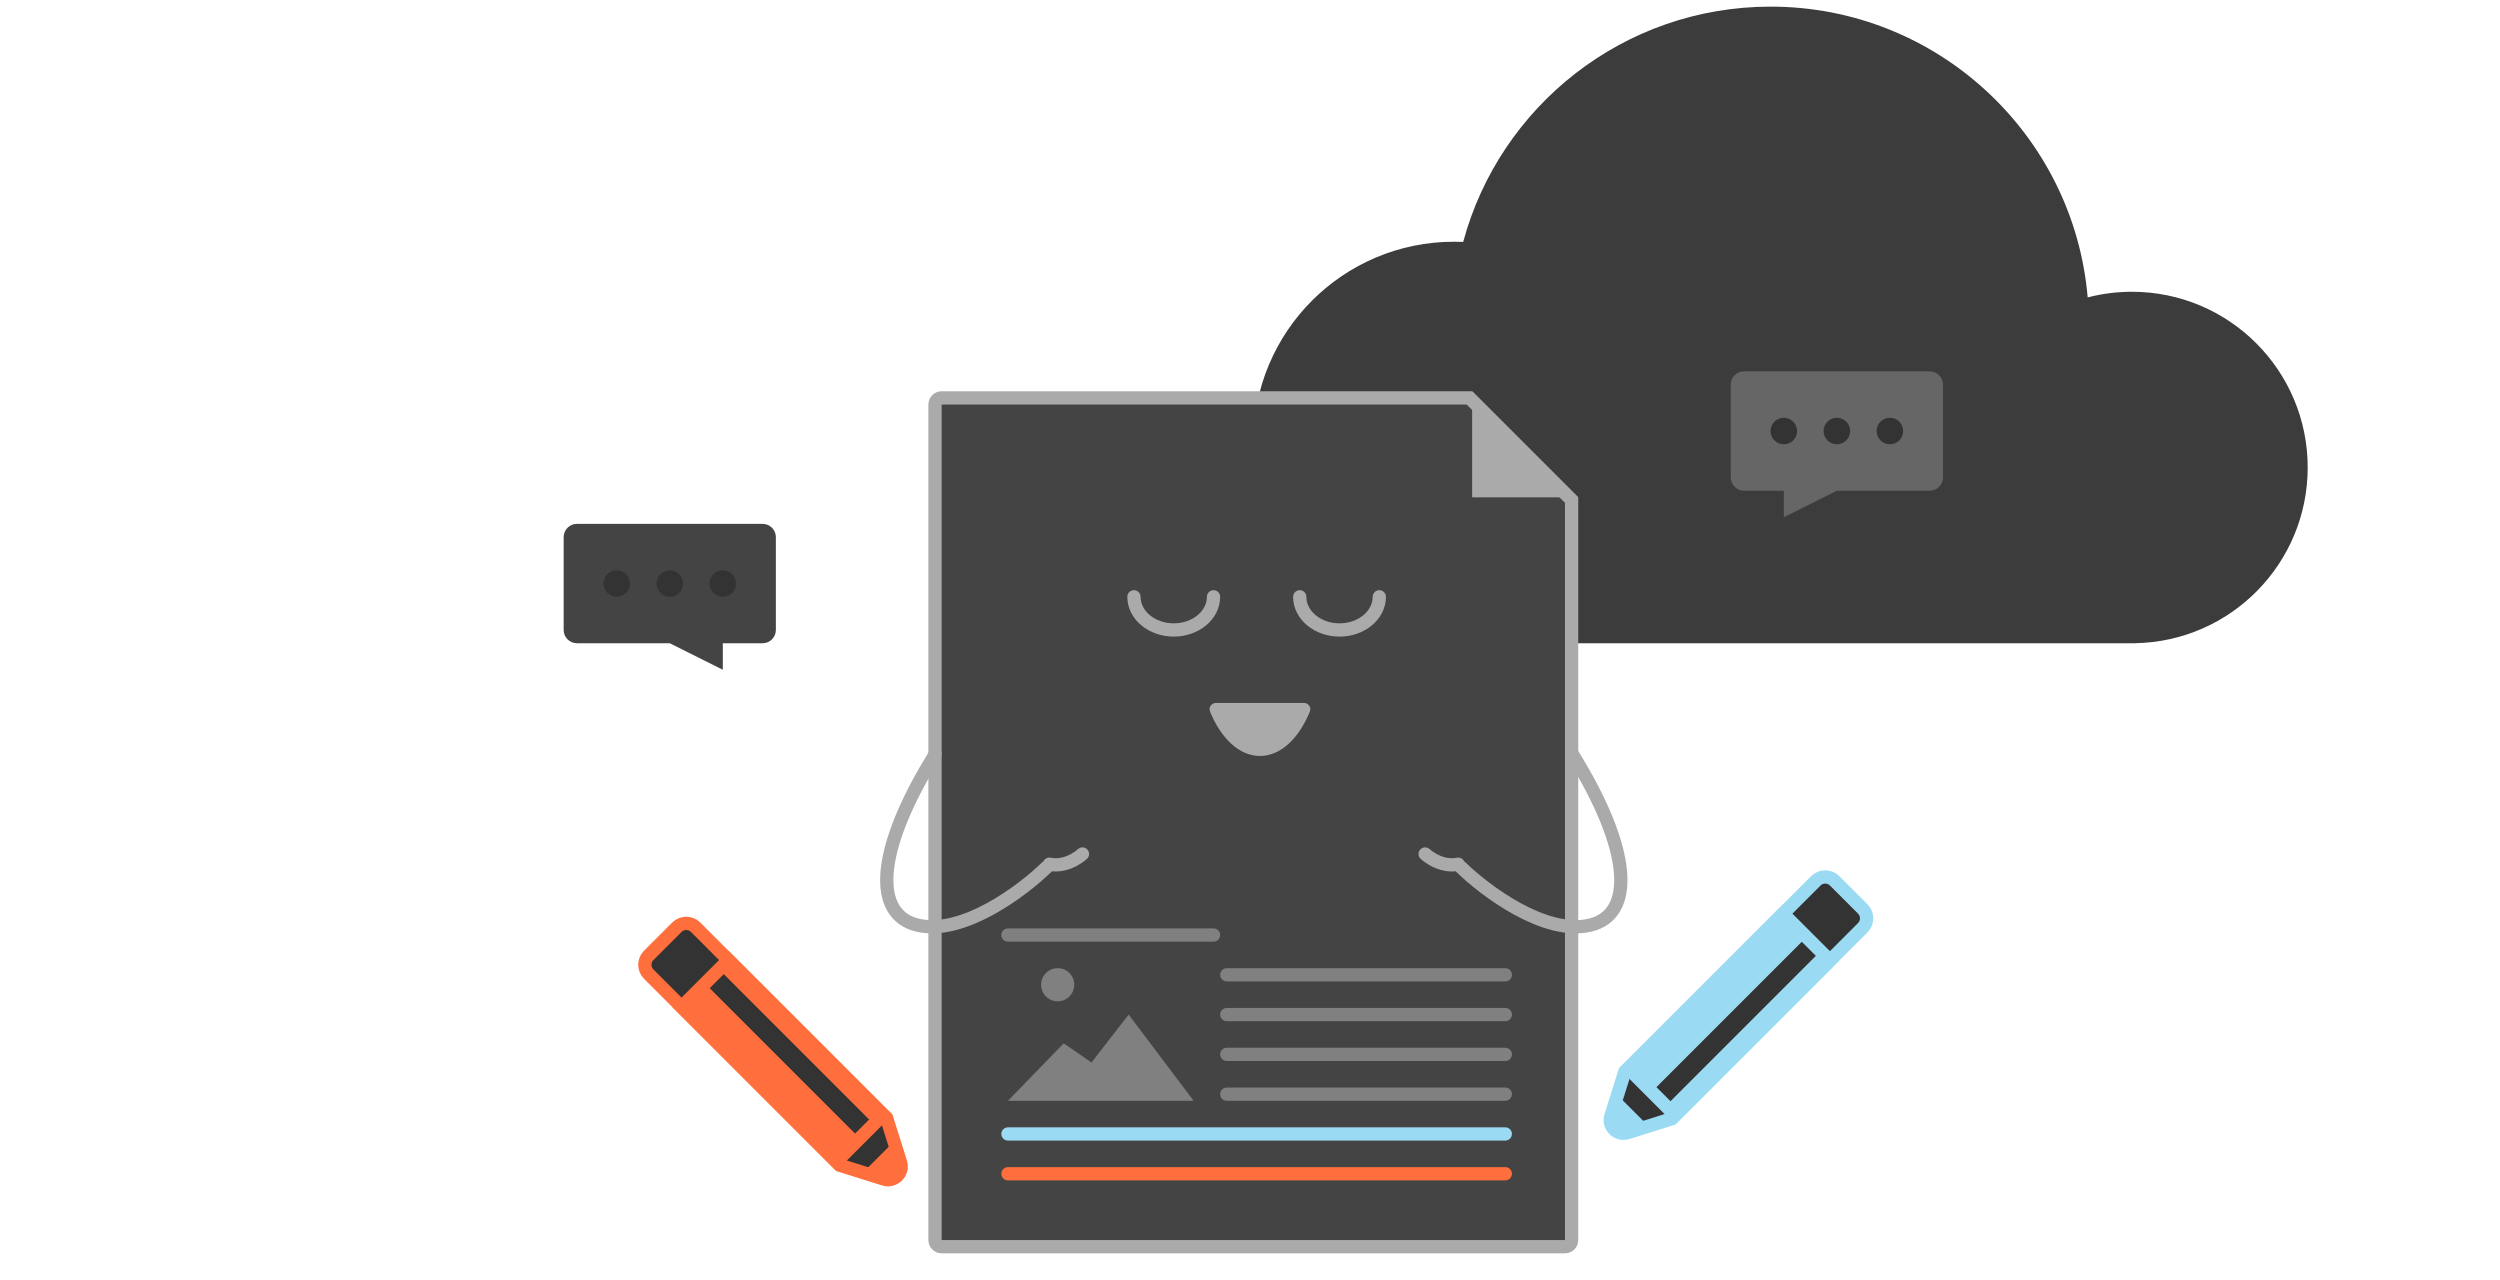
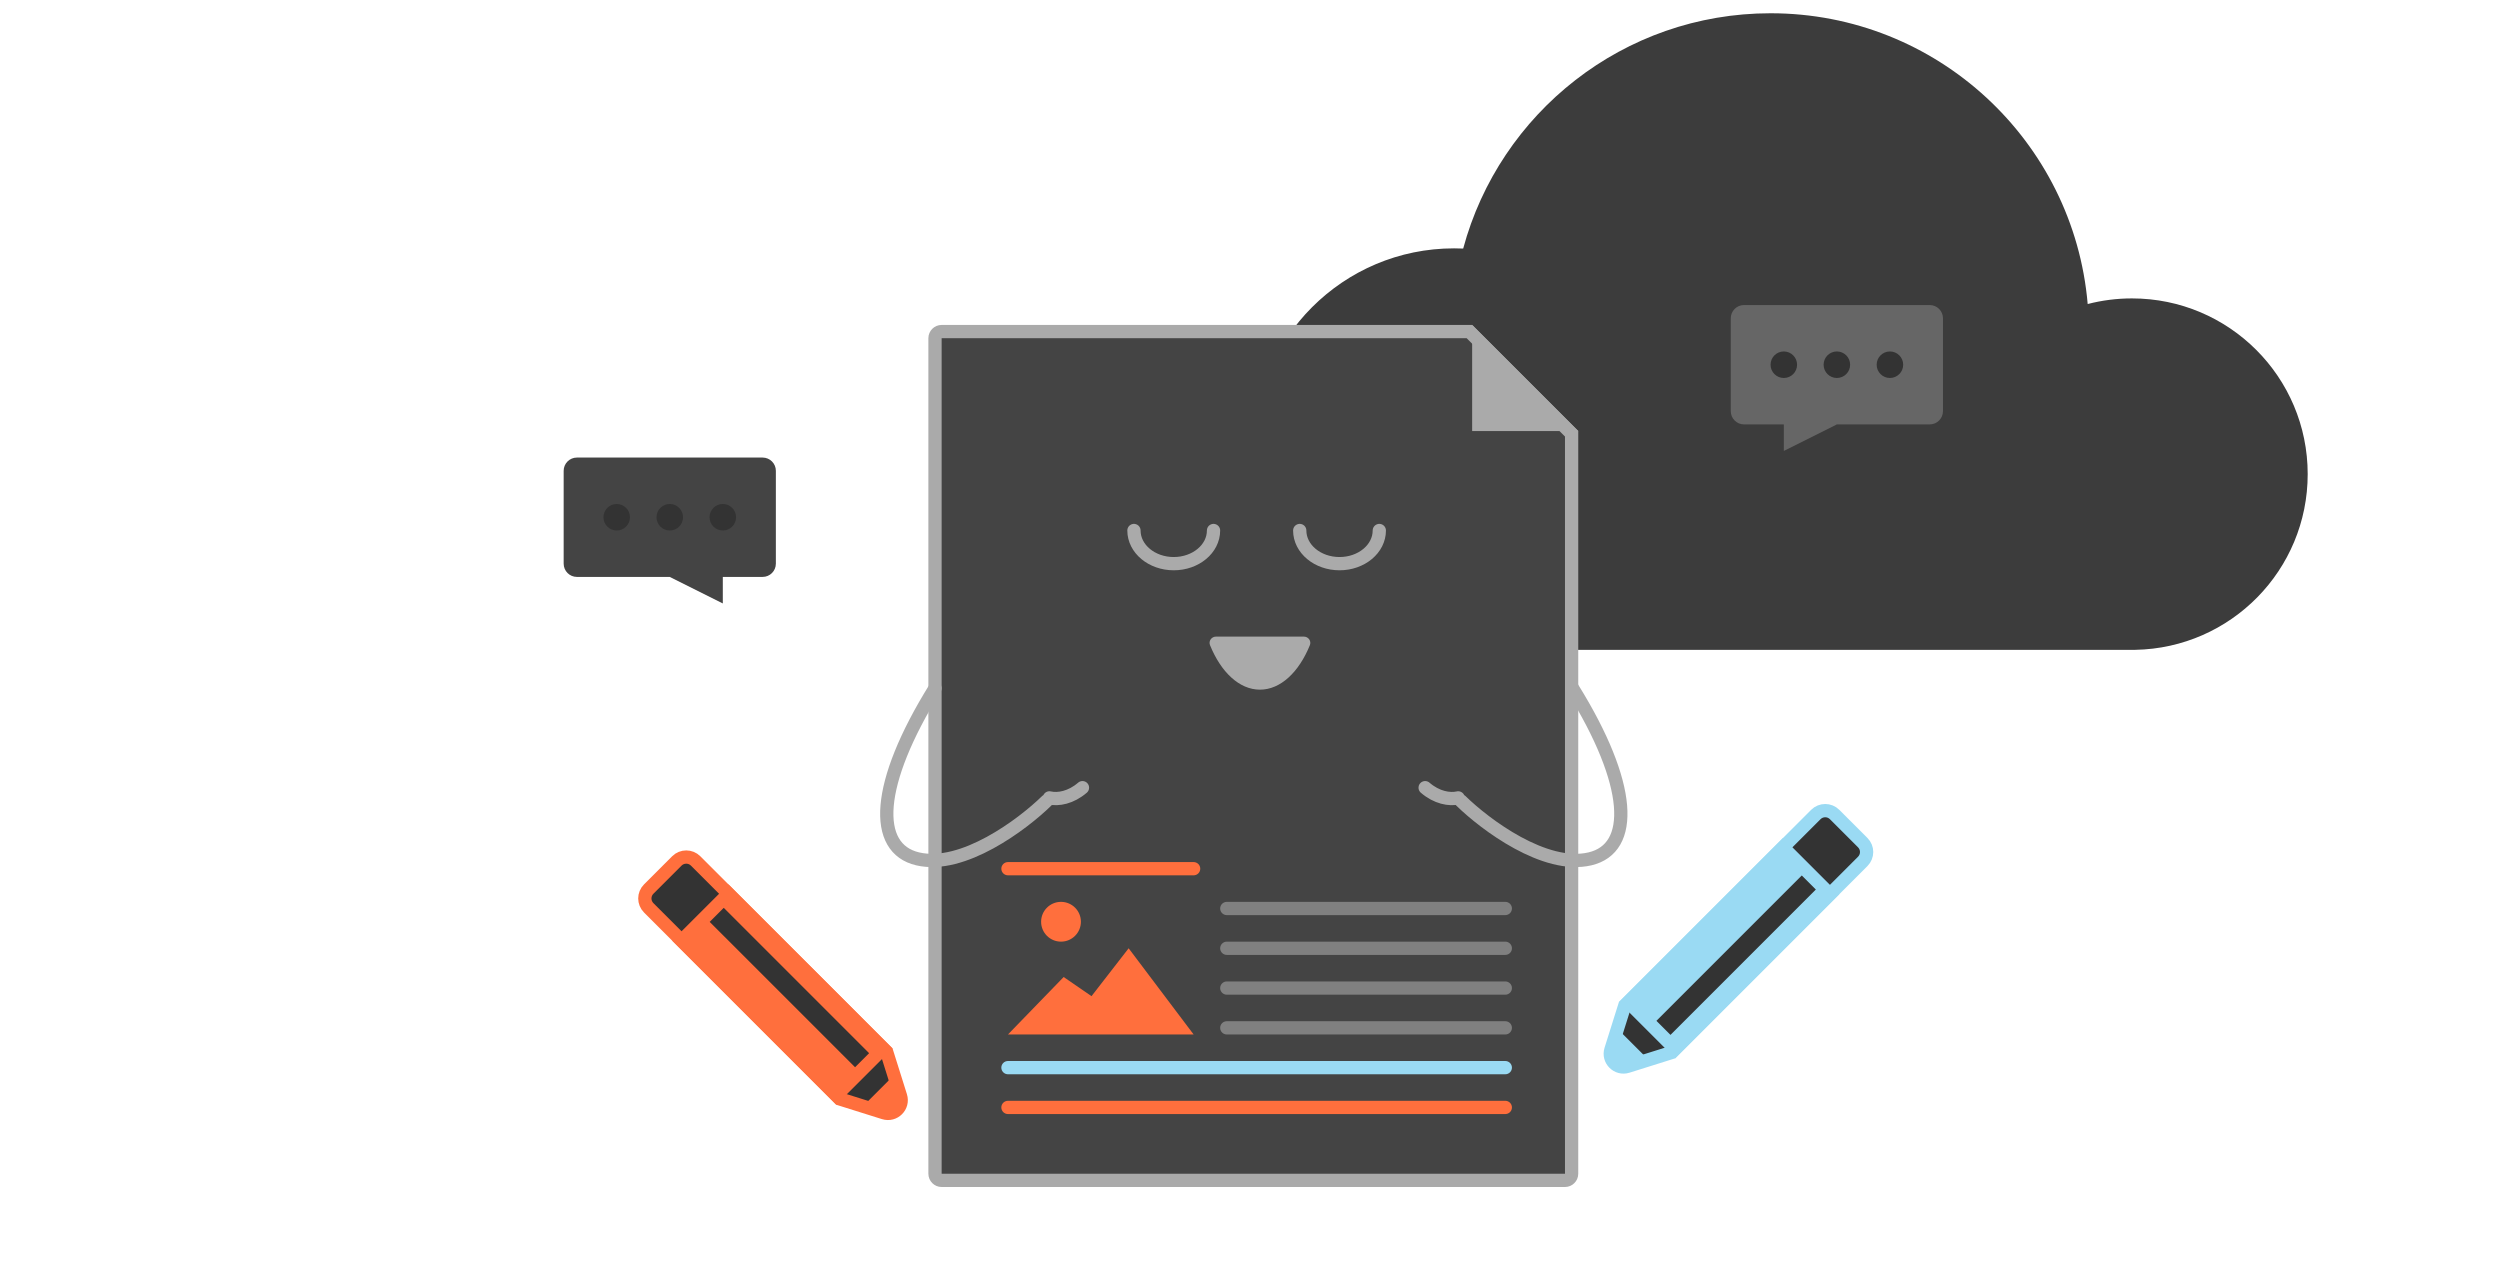
<svg xmlns="http://www.w3.org/2000/svg" width="377" height="193" viewBox="0 0 377 193" fill="none">
-   <path fill-rule="evenodd" clip-rule="evenodd" d="M321.5 97H219v-.001c-16.594-.147-30-13.644-30-30.273 0-16.72 13.554-30.274 30.274-30.274.461 0 .919.01 1.374.03C226.155 16.044 244.821 1 267 1c25.111 0 45.718 19.282 47.823 43.848A26.546 26.546 0 0 1 321.5 44c14.636 0 26.5 11.864 26.5 26.5 0 14.469-11.595 26.229-26 26.495V97h-.5Z" fill="#3C3C3C" />
-   <path d="M85 81a2 2 0 0 1 2-2h28a2 2 0 0 1 2 2v14a2 2 0 0 1-2 2h-6v4l-8-4H87a2 2 0 0 1-2-2V81Z" fill="#444" />
-   <circle cx="93" cy="88" r="2" fill="#333" />
-   <circle cx="101" cy="88" r="2" fill="#333" />
-   <circle cx="109" cy="88" r="2" fill="#333" />
-   <path d="M293 58a2 2 0 0 0-2-2h-28a2 2 0 0 0-2 2v14a2 2 0 0 0 2 2h6v4l8-4h14a2 2 0 0 0 2-2V58Z" fill="#666" />
-   <circle cx="2" cy="2" r="2" transform="matrix(-1 0 0 1 287 63)" fill="#333" />
-   <circle cx="2" cy="2" r="2" transform="matrix(-1 0 0 1 279 63)" fill="#333" />
-   <circle cx="2" cy="2" r="2" transform="matrix(-1 0 0 1 271 63)" fill="#333" />
-   <path d="M237 75.414V187a1 1 0 0 1-1 1h-94a1 1 0 0 1-1-1V61a1 1 0 0 1 1-1h79.586L237 75.414Z" fill="#444" stroke="#AAA" stroke-width="2" />
-   <rect x="184" y="152" width="44" height="2" rx="1" fill="gray" />
-   <rect x="184" y="146" width="44" height="2" rx="1" fill="gray" />
-   <rect x="151" y="140" width="33" height="2" rx="1" fill="gray" />
-   <rect x="184" y="158" width="44" height="2" rx="1" fill="gray" />
-   <rect x="184" y="164" width="44" height="2" rx="1" fill="gray" />
-   <rect x="151" y="170" width="77" height="2" rx="1" fill="#9ADAF3" />
-   <rect x="151" y="176" width="77" height="2" rx="1" fill="#FF6F3D" />
-   <path d="M160.4 157.333 152 166h28l-9.8-13-5.6 7.222-4.2-2.889Z" fill="gray" />
-   <circle cx="159.5" cy="148.5" r="2.5" fill="gray" />
-   <path d="M182.472 107.294c1.644 4.05 4.403 6.706 7.528 6.706s5.884-2.656 7.528-6.706c.256-.63-.226-1.294-.905-1.294h-13.246c-.679 0-1.161.664-.905 1.294Z" fill="#AAA" />
-   <path d="M196 90c0 2.761 2.686 5 6 5s6-2.239 6-5m-37 0c0 2.761 2.686 5 6 5s6-2.239 6-5" stroke="#AAA" stroke-width="2" stroke-linecap="round" />
-   <path d="m222 59 16 16h-16V59Z" fill="#AAA" />
-   <path d="M141 113.782c-9 14.5-9.39 24.151-2.61 25.737 6.78 1.586 15.794-5.174 19.453-8.753m.411-.445c1.318.309 3.246-.039 4.982-1.538m73.911-15.001c9 14.5 9.39 24.151 2.61 25.737-6.781 1.586-15.794-5.174-19.453-8.753m-.411-.445c-1.318.309-3.247-.039-4.982-1.538" stroke="#AAA" stroke-width="2" stroke-linecap="round" />
-   <path d="m97.828 144.071 4.243-4.243a2 2 0 0 1 2.828 0l28.818 28.818 2.092 6.656c.485 1.542-.965 2.992-2.508 2.507l-6.655-2.091L97.828 146.9a2 2 0 0 1 0-2.829Z" fill="#333" stroke="#FF6F3D" stroke-width="2" />
-   <path d="m101.363 151.849 8.486-8.486 24.748 24.749-8.485 8.485-24.749-24.748Z" fill="#FF6F3D" />
-   <path fill="#333" d="m107.021 149.021 2.121-2.121 21.92 21.92-2.12 2.121z" />
-   <path d="m129.648 177.305 5.657-5.657.707 4.95-1.414 1.414-4.95-.707Z" fill="#FF6F3D" />
-   <path d="m276.658 132.828 4.243 4.243a2 2 0 0 1 0 2.828l-28.818 28.818-6.655 2.092c-1.542.485-2.992-.965-2.508-2.508l2.092-6.655 28.818-28.818a2 2 0 0 1 2.828 0Z" fill="#333" stroke="#9ADAF3" stroke-width="2" />
-   <path d="m268.881 136.364 8.485 8.485-24.749 24.749-8.485-8.485 24.749-24.749Z" fill="#9ADAF3" />
-   <path fill="#333" d="m271.709 142.021 2.121 2.121-21.92 21.92-2.121-2.12z" />
-   <path d="m243.424 164.648 5.657 5.657-4.95.707-1.414-1.414.707-4.95Z" fill="#9ADAF3" />
+   <path fill-rule="evenodd" clip-rule="evenodd" d="M321.5 98H219v-.001c-16.594-.147-30-13.644-30-30.273 0-16.72 13.554-30.274 30.274-30.274.461 0 .919.01 1.374.03C226.155 17.044 244.821 2 267 2c25.111 0 45.718 19.282 47.823 43.848A26.546 26.546 0 0 1 321.5 45c14.636 0 26.5 11.864 26.5 26.5 0 14.469-11.595 26.229-26 26.495V98h-.5Z" fill="#3C3C3C" />
+   <path d="M85 71a2 2 0 0 1 2-2h28a2 2 0 0 1 2 2v14a2 2 0 0 1-2 2h-6v4l-8-4H87a2 2 0 0 1-2-2V71Z" fill="#444" />
+   <circle cx="93" cy="78" r="2" fill="#333" />
+   <circle cx="101" cy="78" r="2" fill="#333" />
+   <circle cx="109" cy="78" r="2" fill="#333" />
+   <path d="M293 48a2 2 0 0 0-2-2h-28a2 2 0 0 0-2 2v14a2 2 0 0 0 2 2h6v4l8-4h14a2 2 0 0 0 2-2V48Z" fill="#666" />
+   <circle cx="2" cy="2" r="2" transform="matrix(-1 0 0 1 287 53)" fill="#333" />
+   <circle cx="2" cy="2" r="2" transform="matrix(-1 0 0 1 279 53)" fill="#333" />
+   <circle cx="2" cy="2" r="2" transform="matrix(-1 0 0 1 271 53)" fill="#333" />
+   <path d="M141 51a1 1 0 0 1 1-1h79.586L237 65.414V177a1 1 0 0 1-1 1h-94a1 1 0 0 1-1-1V51Z" fill="#444" stroke="#AAA" stroke-width="2" />
+   <rect x="184" y="142" width="44" height="2" rx="1" fill="gray" />
+   <rect x="184" y="136" width="44" height="2" rx="1" fill="gray" />
+   <rect x="184" y="148" width="44" height="2" rx="1" fill="gray" />
+   <rect x="184" y="154" width="44" height="2" rx="1" fill="gray" />
+   <rect x="151" y="160" width="77" height="2" rx="1" fill="#9ADAF3" />
+   <rect x="151" y="166" width="77" height="2" rx="1" fill="#FF6F3D" />
+   <rect x="151" y="130" width="30" height="2" rx="1" fill="#FF6F3D" />
+   <path d="M160.4 147.333 152 156h28l-9.8-13-5.6 7.222-4.2-2.889Z" fill="#FF6F3D" />
+   <circle cx="160" cy="139" r="3" fill="#FF6F3D" />
+   <path d="M182.472 97.294c1.644 4.05 4.403 6.706 7.528 6.706s5.884-2.656 7.528-6.706c.256-.63-.226-1.294-.905-1.294h-13.246c-.679 0-1.161.664-.905 1.294Z" fill="#AAA" />
+   <path d="M196 80c0 2.761 2.686 5 6 5s6-2.239 6-5m-37 0c0 2.761 2.686 5 6 5s6-2.239 6-5" stroke="#AAA" stroke-width="2" stroke-linecap="round" />
+   <path d="m222 49 16 16h-16V49Z" fill="#AAA" />
+   <path d="M141 103.782c-9 14.5-9.39 24.151-2.61 25.737 6.78 1.586 15.794-5.174 19.453-8.753m.411-.445c1.318.308 3.246-.039 4.982-1.539m73.911-15c9 14.5 9.39 24.151 2.61 25.737-6.781 1.586-15.794-5.174-19.453-8.753m-.411-.445c-1.318.308-3.247-.039-4.982-1.539" stroke="#AAA" stroke-width="2" stroke-linecap="round" />
+   <path d="M97.828 136.9a2 2 0 0 1 0-2.829l4.243-4.243a2 2 0 0 1 2.828 0l28.818 28.818 2.092 6.656c.485 1.542-.965 2.992-2.508 2.507l-6.655-2.091L97.828 136.9Z" fill="#333" stroke="#FF6F3D" stroke-width="2" />
+   <path d="m101.364 141.849 8.486-8.485 24.748 24.749-8.485 8.485-24.749-24.749Z" fill="#FF6F3D" />
+   <path fill="#333" d="m107.021 139.021 2.121-2.121 21.92 21.92-2.12 2.121z" />
+   <path d="m129.648 167.305 5.657-5.657.707 4.95-1.414 1.414-4.95-.707Z" fill="#FF6F3D" />
+   <path d="M273.83 122.828a2 2 0 0 1 2.828 0l4.243 4.243a2 2 0 0 1 0 2.828l-28.818 28.818-6.655 2.092c-1.542.485-2.992-.965-2.508-2.508l2.092-6.655 28.818-28.818Z" fill="#333" stroke="#9ADAF3" stroke-width="2" />
+   <path d="m268.88 126.364 8.485 8.485-24.749 24.749-8.485-8.485 24.749-24.749Z" fill="#9ADAF3" />
+   <path fill="#333" d="m271.709 132.021 2.121 2.121-21.92 21.92-2.121-2.12z" />
+   <path d="m243.425 154.648 5.657 5.657-4.95.707-1.414-1.414.707-4.95Z" fill="#9ADAF3" />
</svg>
